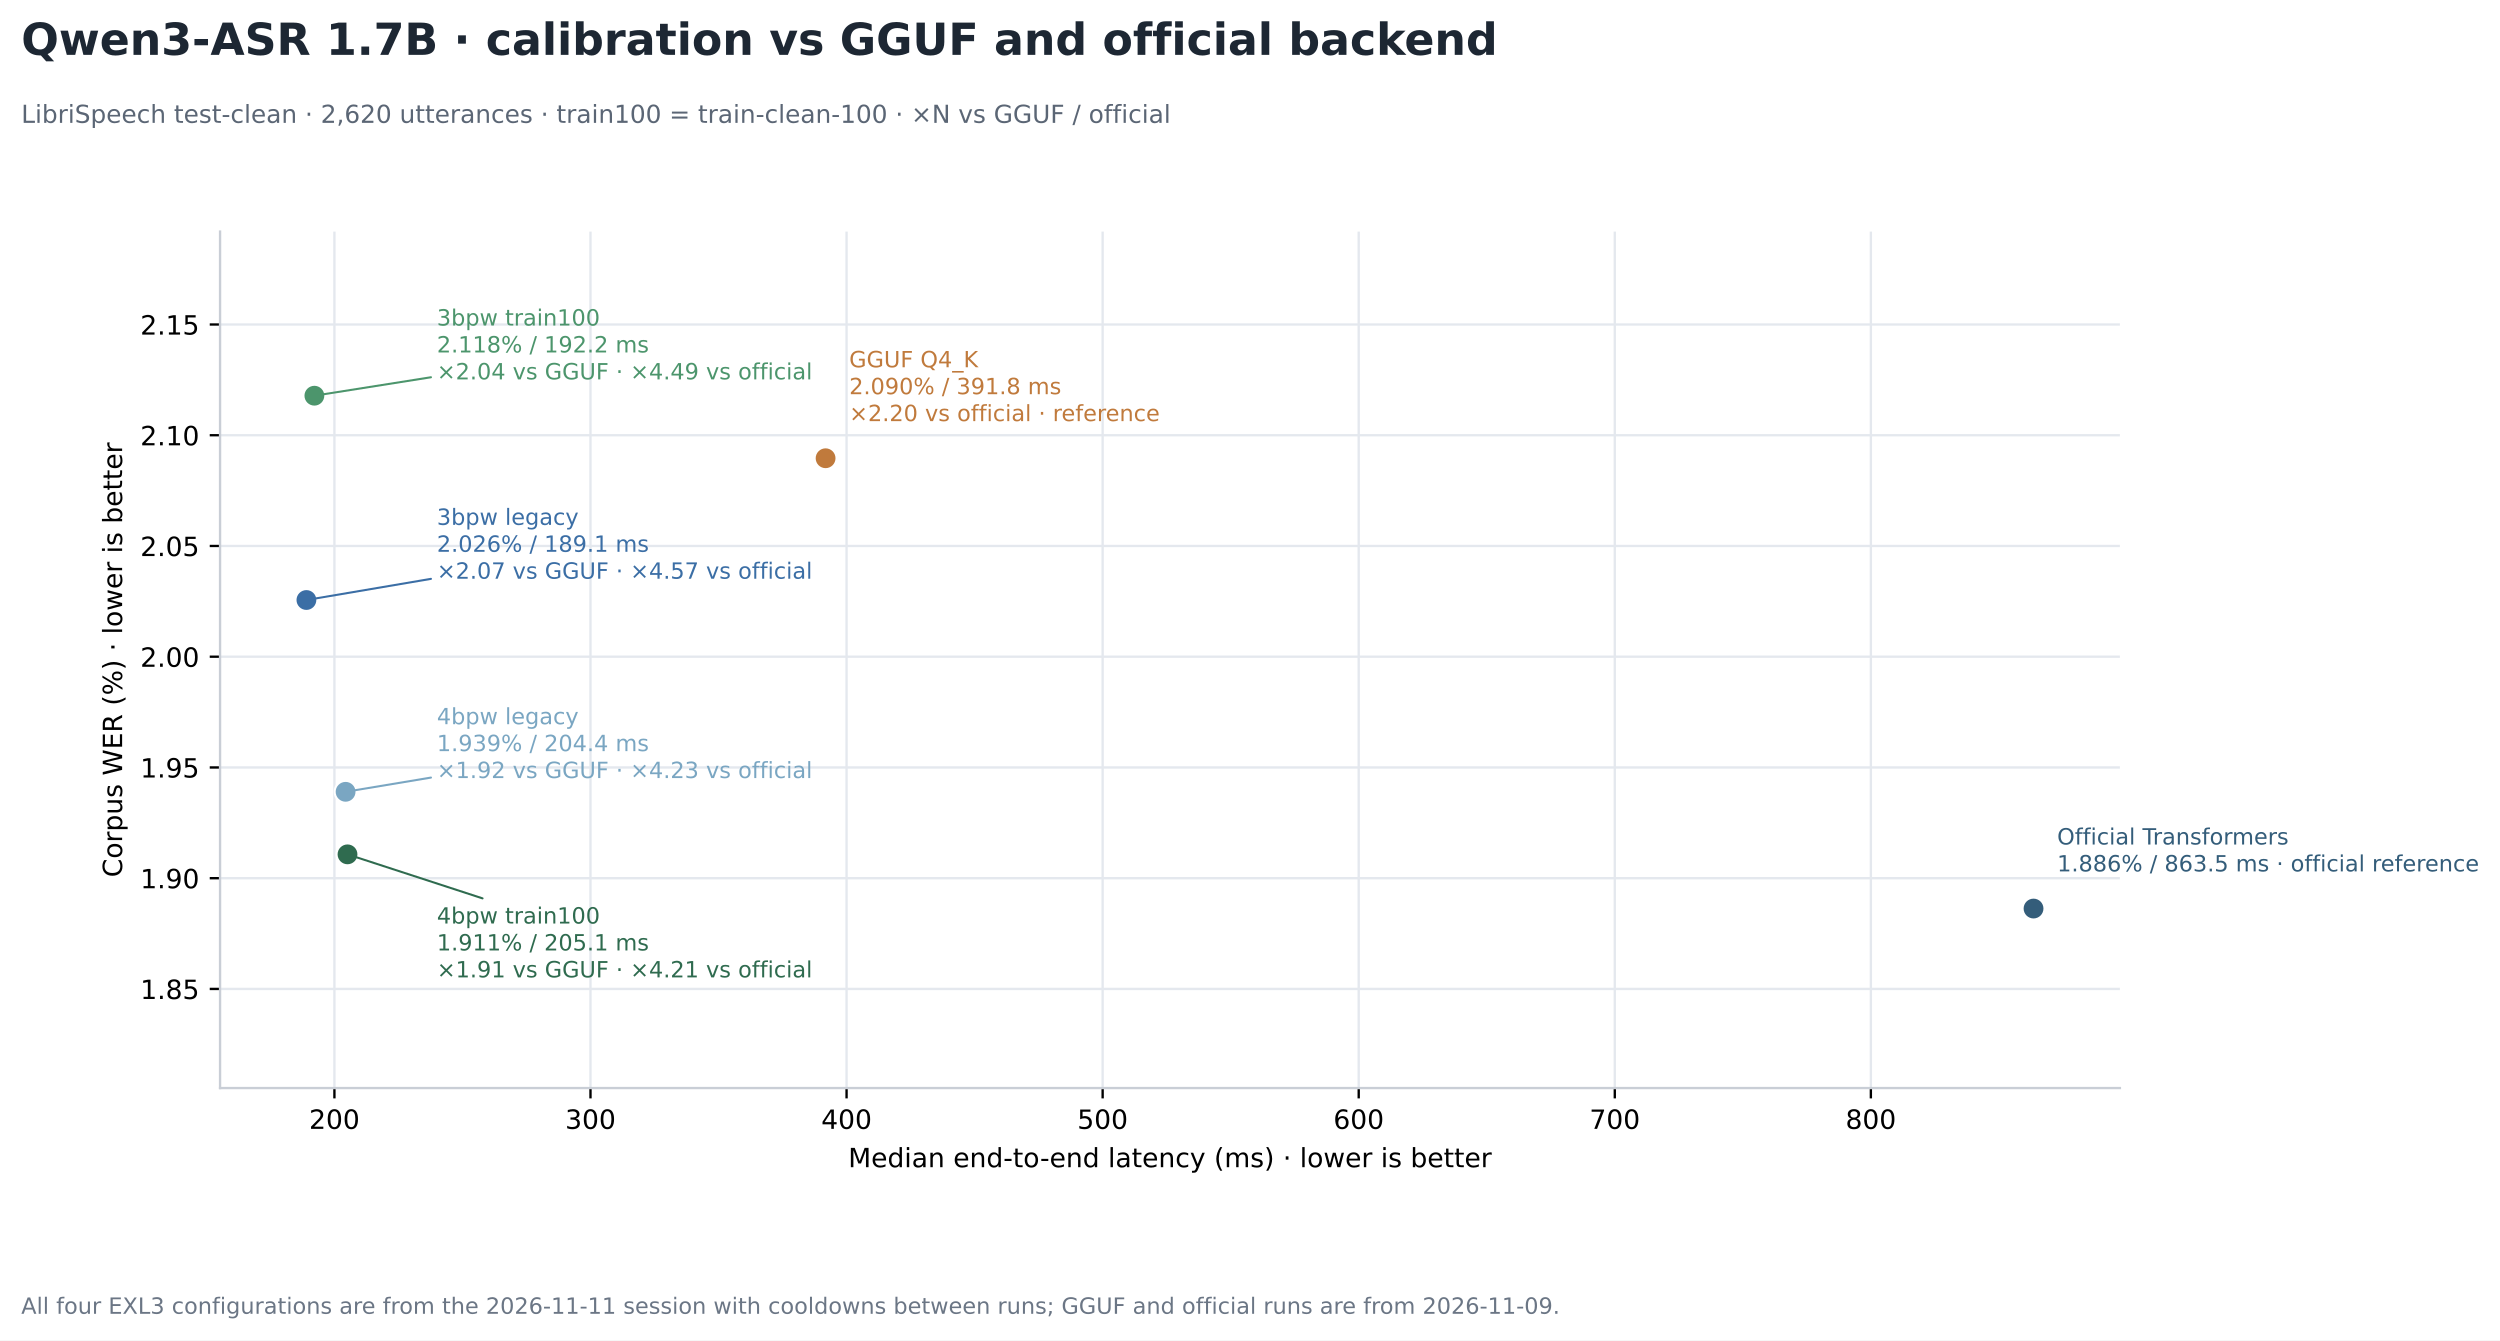
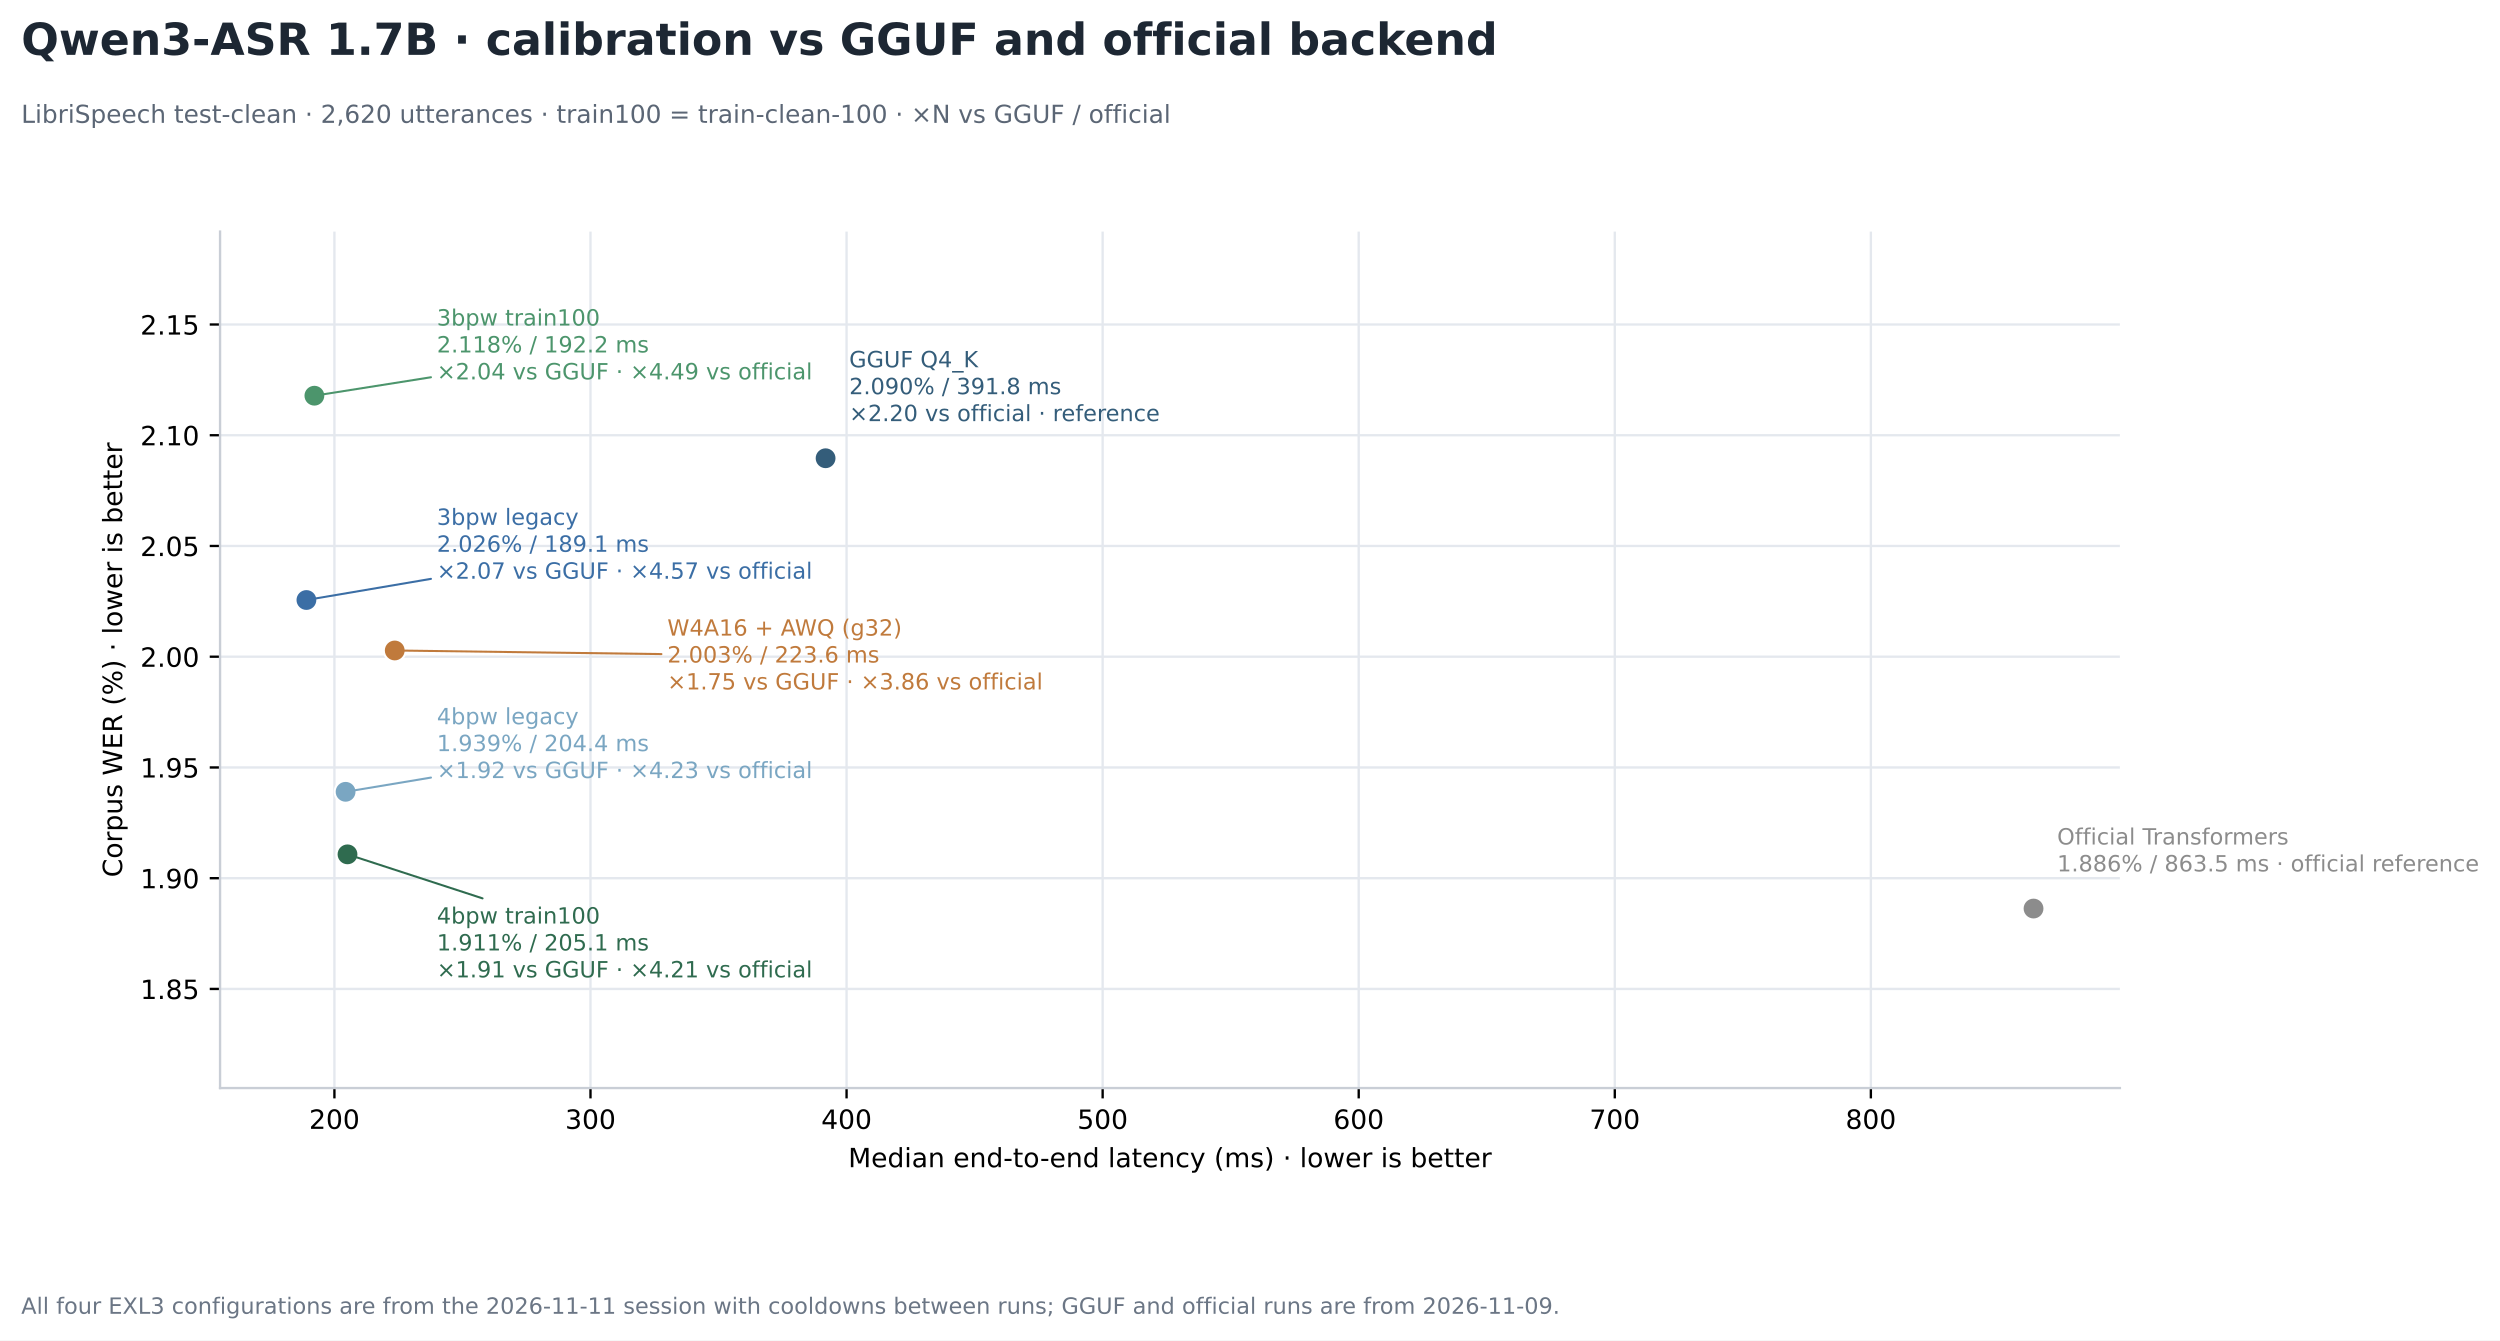
<svg xmlns="http://www.w3.org/2000/svg" xmlns:xlink="http://www.w3.org/1999/xlink" width="847.402pt" height="454.342pt" viewBox="0 0 847.402 454.342" version="1.1">
  <defs>
    <style type="text/css">*{stroke-linejoin: round; stroke-linecap: butt}</style>
  </defs>
  <g id="figure_1">
    <g id="patch_1">
      <path d="M 0 454.342 L 847.402 454.342 L 847.402 0 L 0 0 z " style="fill: #ffffff" />
    </g>
    <g id="axes_1">
      <g id="patch_2">
        <path d="M 74.592 368.806 L 718.56 368.806 L 718.56 78.502 L 74.592 78.502 z " style="fill: #ffffff" />
      </g>
      <g id="matplotlib.axis_1">
        <g id="xtick_1">
          <g id="line2d_1">
-             <path d="M 113.355 368.806 L 113.355 78.502 " clip-path="url(#p294be381db)" style="fill: none; stroke: #e4e8ee; stroke-width: 0.8; stroke-linecap: square" />
+             <path d="M 113.355 368.806 L 113.355 78.502 " clip-path="url(#p4ff00995fa)" style="fill: none; stroke: #e4e8ee; stroke-width: 0.8; stroke-linecap: square" />
          </g>
          <g id="line2d_2">
            <defs>
-               <path id="m63c8a455a6" d="M 0 0 L 0 3.5 " style="stroke: #000000; stroke-width: 0.8" />
+               <path id="me2d67d2343" d="M 0 0 L 0 3.5 " style="stroke: #000000; stroke-width: 0.8" />
            </defs>
            <g>
-               <use xlink:href="#m63c8a455a6" x="113.355" y="368.806" style="stroke: #000000; stroke-width: 0.8" />
+               <use xlink:href="#me2d67d2343" x="113.355" y="368.806" style="stroke: #000000; stroke-width: 0.8" />
            </g>
          </g>
          <g id="text_1">
            <text style="font-size: 9px; font-family: 'DejaVu Sans'; text-anchor: middle" x="113.355" y="382.644" transform="rotate(-0 113.3548 382.6435)">200</text>
          </g>
        </g>
        <g id="xtick_2">
          <g id="line2d_3">
-             <path d="M 200.154 368.806 L 200.154 78.502 " clip-path="url(#p294be381db)" style="fill: none; stroke: #e4e8ee; stroke-width: 0.8; stroke-linecap: square" />
+             <path d="M 200.154 368.806 L 200.154 78.502 " clip-path="url(#p4ff00995fa)" style="fill: none; stroke: #e4e8ee; stroke-width: 0.8; stroke-linecap: square" />
          </g>
          <g id="line2d_4">
            <g>
-               <use xlink:href="#m63c8a455a6" x="200.154" y="368.806" style="stroke: #000000; stroke-width: 0.8" />
+               <use xlink:href="#me2d67d2343" x="200.154" y="368.806" style="stroke: #000000; stroke-width: 0.8" />
            </g>
          </g>
          <g id="text_2">
            <text style="font-size: 9px; font-family: 'DejaVu Sans'; text-anchor: middle" x="200.154" y="382.644" transform="rotate(-0 200.1539 382.6435)">300</text>
          </g>
        </g>
        <g id="xtick_3">
          <g id="line2d_5">
-             <path d="M 286.953 368.806 L 286.953 78.502 " clip-path="url(#p294be381db)" style="fill: none; stroke: #e4e8ee; stroke-width: 0.8; stroke-linecap: square" />
+             <path d="M 286.953 368.806 L 286.953 78.502 " clip-path="url(#p4ff00995fa)" style="fill: none; stroke: #e4e8ee; stroke-width: 0.8; stroke-linecap: square" />
          </g>
          <g id="line2d_6">
            <g>
-               <use xlink:href="#m63c8a455a6" x="286.953" y="368.806" style="stroke: #000000; stroke-width: 0.8" />
+               <use xlink:href="#me2d67d2343" x="286.953" y="368.806" style="stroke: #000000; stroke-width: 0.8" />
            </g>
          </g>
          <g id="text_3">
            <text style="font-size: 9px; font-family: 'DejaVu Sans'; text-anchor: middle" x="286.953" y="382.644" transform="rotate(-0 286.9531 382.6435)">400</text>
          </g>
        </g>
        <g id="xtick_4">
          <g id="line2d_7">
-             <path d="M 373.752 368.806 L 373.752 78.502 " clip-path="url(#p294be381db)" style="fill: none; stroke: #e4e8ee; stroke-width: 0.8; stroke-linecap: square" />
+             <path d="M 373.752 368.806 L 373.752 78.502 " clip-path="url(#p4ff00995fa)" style="fill: none; stroke: #e4e8ee; stroke-width: 0.8; stroke-linecap: square" />
          </g>
          <g id="line2d_8">
            <g>
-               <use xlink:href="#m63c8a455a6" x="373.752" y="368.806" style="stroke: #000000; stroke-width: 0.8" />
+               <use xlink:href="#me2d67d2343" x="373.752" y="368.806" style="stroke: #000000; stroke-width: 0.8" />
            </g>
          </g>
          <g id="text_4">
            <text style="font-size: 9px; font-family: 'DejaVu Sans'; text-anchor: middle" x="373.752" y="382.644" transform="rotate(-0 373.7522 382.6435)">500</text>
          </g>
        </g>
        <g id="xtick_5">
          <g id="line2d_9">
-             <path d="M 460.551 368.806 L 460.551 78.502 " clip-path="url(#p294be381db)" style="fill: none; stroke: #e4e8ee; stroke-width: 0.8; stroke-linecap: square" />
+             <path d="M 460.551 368.806 L 460.551 78.502 " clip-path="url(#p4ff00995fa)" style="fill: none; stroke: #e4e8ee; stroke-width: 0.8; stroke-linecap: square" />
          </g>
          <g id="line2d_10">
            <g>
-               <use xlink:href="#m63c8a455a6" x="460.551" y="368.806" style="stroke: #000000; stroke-width: 0.8" />
+               <use xlink:href="#me2d67d2343" x="460.551" y="368.806" style="stroke: #000000; stroke-width: 0.8" />
            </g>
          </g>
          <g id="text_5">
            <text style="font-size: 9px; font-family: 'DejaVu Sans'; text-anchor: middle" x="460.551" y="382.644" transform="rotate(-0 460.5514 382.6435)">600</text>
          </g>
        </g>
        <g id="xtick_6">
          <g id="line2d_11">
-             <path d="M 547.351 368.806 L 547.351 78.502 " clip-path="url(#p294be381db)" style="fill: none; stroke: #e4e8ee; stroke-width: 0.8; stroke-linecap: square" />
+             <path d="M 547.351 368.806 L 547.351 78.502 " clip-path="url(#p4ff00995fa)" style="fill: none; stroke: #e4e8ee; stroke-width: 0.8; stroke-linecap: square" />
          </g>
          <g id="line2d_12">
            <g>
-               <use xlink:href="#m63c8a455a6" x="547.351" y="368.806" style="stroke: #000000; stroke-width: 0.8" />
+               <use xlink:href="#me2d67d2343" x="547.351" y="368.806" style="stroke: #000000; stroke-width: 0.8" />
            </g>
          </g>
          <g id="text_6">
            <text style="font-size: 9px; font-family: 'DejaVu Sans'; text-anchor: middle" x="547.351" y="382.644" transform="rotate(-0 547.3505 382.6435)">700</text>
          </g>
        </g>
        <g id="xtick_7">
          <g id="line2d_13">
-             <path d="M 634.15 368.806 L 634.15 78.502 " clip-path="url(#p294be381db)" style="fill: none; stroke: #e4e8ee; stroke-width: 0.8; stroke-linecap: square" />
+             <path d="M 634.15 368.806 L 634.15 78.502 " clip-path="url(#p4ff00995fa)" style="fill: none; stroke: #e4e8ee; stroke-width: 0.8; stroke-linecap: square" />
          </g>
          <g id="line2d_14">
            <g>
-               <use xlink:href="#m63c8a455a6" x="634.15" y="368.806" style="stroke: #000000; stroke-width: 0.8" />
+               <use xlink:href="#me2d67d2343" x="634.15" y="368.806" style="stroke: #000000; stroke-width: 0.8" />
            </g>
          </g>
          <g id="text_7">
            <text style="font-size: 9px; font-family: 'DejaVu Sans'; text-anchor: middle" x="634.15" y="382.644" transform="rotate(-0 634.1497 382.6435)">800</text>
          </g>
        </g>
        <g id="text_8">
          <text style="font-size: 9px; font-family: 'DejaVu Sans'; text-anchor: middle" x="396.576" y="395.644" transform="rotate(-0 396.576 395.6442)">Median end-to-end latency (ms) · lower is better</text>
        </g>
      </g>
      <g id="matplotlib.axis_2">
        <g id="ytick_1">
          <g id="line2d_15">
-             <path d="M 74.592 335.212 L 718.56 335.212 " clip-path="url(#p294be381db)" style="fill: none; stroke: #e4e8ee; stroke-width: 0.8; stroke-linecap: square" />
+             <path d="M 74.592 335.212 L 718.56 335.212 " clip-path="url(#p4ff00995fa)" style="fill: none; stroke: #e4e8ee; stroke-width: 0.8; stroke-linecap: square" />
          </g>
          <g id="line2d_16">
            <defs>
-               <path id="m4209adbc83" d="M 0 0 L -3.5 0 " style="stroke: #000000; stroke-width: 0.8" />
+               <path id="me13f978146" d="M 0 0 L -3.5 0 " style="stroke: #000000; stroke-width: 0.8" />
            </defs>
            <g>
-               <use xlink:href="#m4209adbc83" x="74.592" y="335.212" style="stroke: #000000; stroke-width: 0.8" />
+               <use xlink:href="#me13f978146" x="74.592" y="335.212" style="stroke: #000000; stroke-width: 0.8" />
            </g>
          </g>
          <g id="text_9">
            <text style="font-size: 9px; font-family: 'DejaVu Sans'; text-anchor: end" x="67.592" y="338.631" transform="rotate(-0 67.592 338.6307)">1.85</text>
          </g>
        </g>
        <g id="ytick_2">
          <g id="line2d_17">
-             <path d="M 74.592 297.675 L 718.56 297.675 " clip-path="url(#p294be381db)" style="fill: none; stroke: #e4e8ee; stroke-width: 0.8; stroke-linecap: square" />
+             <path d="M 74.592 297.675 L 718.56 297.675 " clip-path="url(#p4ff00995fa)" style="fill: none; stroke: #e4e8ee; stroke-width: 0.8; stroke-linecap: square" />
          </g>
          <g id="line2d_18">
            <g>
-               <use xlink:href="#m4209adbc83" x="74.592" y="297.675" style="stroke: #000000; stroke-width: 0.8" />
+               <use xlink:href="#me13f978146" x="74.592" y="297.675" style="stroke: #000000; stroke-width: 0.8" />
            </g>
          </g>
          <g id="text_10">
            <text style="font-size: 9px; font-family: 'DejaVu Sans'; text-anchor: end" x="67.592" y="301.094" transform="rotate(-0 67.592 301.0937)">1.90</text>
          </g>
        </g>
        <g id="ytick_3">
          <g id="line2d_19">
-             <path d="M 74.592 260.138 L 718.56 260.138 " clip-path="url(#p294be381db)" style="fill: none; stroke: #e4e8ee; stroke-width: 0.8; stroke-linecap: square" />
+             <path d="M 74.592 260.138 L 718.56 260.138 " clip-path="url(#p4ff00995fa)" style="fill: none; stroke: #e4e8ee; stroke-width: 0.8; stroke-linecap: square" />
          </g>
          <g id="line2d_20">
            <g>
-               <use xlink:href="#m4209adbc83" x="74.592" y="260.138" style="stroke: #000000; stroke-width: 0.8" />
+               <use xlink:href="#me13f978146" x="74.592" y="260.138" style="stroke: #000000; stroke-width: 0.8" />
            </g>
          </g>
          <g id="text_11">
            <text style="font-size: 9px; font-family: 'DejaVu Sans'; text-anchor: end" x="67.592" y="263.557" transform="rotate(-0 67.592 263.5567)">1.95</text>
          </g>
        </g>
        <g id="ytick_4">
          <g id="line2d_21">
-             <path d="M 74.592 222.601 L 718.56 222.601 " clip-path="url(#p294be381db)" style="fill: none; stroke: #e4e8ee; stroke-width: 0.8; stroke-linecap: square" />
+             <path d="M 74.592 222.601 L 718.56 222.601 " clip-path="url(#p4ff00995fa)" style="fill: none; stroke: #e4e8ee; stroke-width: 0.8; stroke-linecap: square" />
          </g>
          <g id="line2d_22">
            <g>
-               <use xlink:href="#m4209adbc83" x="74.592" y="222.601" style="stroke: #000000; stroke-width: 0.8" />
+               <use xlink:href="#me13f978146" x="74.592" y="222.601" style="stroke: #000000; stroke-width: 0.8" />
            </g>
          </g>
          <g id="text_12">
            <text style="font-size: 9px; font-family: 'DejaVu Sans'; text-anchor: end" x="67.592" y="226.02" transform="rotate(-0 67.592 226.0197)">2.00</text>
          </g>
        </g>
        <g id="ytick_5">
          <g id="line2d_23">
-             <path d="M 74.592 185.064 L 718.56 185.064 " clip-path="url(#p294be381db)" style="fill: none; stroke: #e4e8ee; stroke-width: 0.8; stroke-linecap: square" />
+             <path d="M 74.592 185.064 L 718.56 185.064 " clip-path="url(#p4ff00995fa)" style="fill: none; stroke: #e4e8ee; stroke-width: 0.8; stroke-linecap: square" />
          </g>
          <g id="line2d_24">
            <g>
-               <use xlink:href="#m4209adbc83" x="74.592" y="185.064" style="stroke: #000000; stroke-width: 0.8" />
+               <use xlink:href="#me13f978146" x="74.592" y="185.064" style="stroke: #000000; stroke-width: 0.8" />
            </g>
          </g>
          <g id="text_13">
            <text style="font-size: 9px; font-family: 'DejaVu Sans'; text-anchor: end" x="67.592" y="188.483" transform="rotate(-0 67.592 188.4827)">2.05</text>
          </g>
        </g>
        <g id="ytick_6">
          <g id="line2d_25">
-             <path d="M 74.592 147.527 L 718.56 147.527 " clip-path="url(#p294be381db)" style="fill: none; stroke: #e4e8ee; stroke-width: 0.8; stroke-linecap: square" />
+             <path d="M 74.592 147.527 L 718.56 147.527 " clip-path="url(#p4ff00995fa)" style="fill: none; stroke: #e4e8ee; stroke-width: 0.8; stroke-linecap: square" />
          </g>
          <g id="line2d_26">
            <g>
-               <use xlink:href="#m4209adbc83" x="74.592" y="147.527" style="stroke: #000000; stroke-width: 0.8" />
+               <use xlink:href="#me13f978146" x="74.592" y="147.527" style="stroke: #000000; stroke-width: 0.8" />
            </g>
          </g>
          <g id="text_14">
            <text style="font-size: 9px; font-family: 'DejaVu Sans'; text-anchor: end" x="67.592" y="150.946" transform="rotate(-0 67.592 150.9457)">2.10</text>
          </g>
        </g>
        <g id="ytick_7">
          <g id="line2d_27">
-             <path d="M 74.592 109.99 L 718.56 109.99 " clip-path="url(#p294be381db)" style="fill: none; stroke: #e4e8ee; stroke-width: 0.8; stroke-linecap: square" />
+             <path d="M 74.592 109.99 L 718.56 109.99 " clip-path="url(#p4ff00995fa)" style="fill: none; stroke: #e4e8ee; stroke-width: 0.8; stroke-linecap: square" />
          </g>
          <g id="line2d_28">
            <g>
-               <use xlink:href="#m4209adbc83" x="74.592" y="109.99" style="stroke: #000000; stroke-width: 0.8" />
+               <use xlink:href="#me13f978146" x="74.592" y="109.99" style="stroke: #000000; stroke-width: 0.8" />
            </g>
          </g>
          <g id="text_15">
            <text style="font-size: 9px; font-family: 'DejaVu Sans'; text-anchor: end" x="67.592" y="113.409" transform="rotate(-0 67.592 113.4087)">2.15</text>
          </g>
        </g>
        <g id="text_16">
          <text style="font-size: 9px; font-family: 'DejaVu Sans'; text-anchor: middle" x="41.391" y="223.654" transform="rotate(-90 41.39083 223.6537)">Corpus WER (%) · lower is better</text>
        </g>
      </g>
      <g id="patch_3">
        <path d="M 74.592 368.806 L 74.592 78.502 " style="fill: none; stroke: #c9ced6; stroke-width: 0.8; stroke-linejoin: miter; stroke-linecap: square" />
      </g>
      <g id="patch_4">
        <path d="M 74.592 368.806 L 718.56 368.806 " style="fill: none; stroke: #c9ced6; stroke-width: 0.8; stroke-linejoin: miter; stroke-linecap: square" />
      </g>
      <g id="PathCollection_1">
        <defs>
-           <path id="mef74e66a52" d="M 0 3.708 C 0.983 3.708 1.927 3.317 2.622 2.622 C 3.317 1.927 3.708 0.983 3.708 0 C 3.708 -0.983 3.317 -1.927 2.622 -2.622 C 1.927 -3.317 0.983 -3.708 0 -3.708 C -0.983 -3.708 -1.927 -3.317 -2.622 -2.622 C -3.317 -1.927 -3.708 -0.983 -3.708 0 C -3.708 0.983 -3.317 1.927 -2.622 2.622 C -1.927 3.317 -0.983 3.708 0 3.708 z " style="stroke: #ffffff; stroke-width: 0.7" />
-         </defs>
-         <g clip-path="url(#p294be381db)">
-           <use xlink:href="#mef74e66a52" x="103.863" y="203.38" style="fill: #3b6ea5; stroke: #ffffff; stroke-width: 0.7" />
+           <path id="m84be3fb1b8" d="M 0 3.708 C 0.983 3.708 1.927 3.317 2.622 2.622 C 3.317 1.927 3.708 0.983 3.708 0 C 3.708 -0.983 3.317 -1.927 2.622 -2.622 C 1.927 -3.317 0.983 -3.708 0 -3.708 C -0.983 -3.708 -1.927 -3.317 -2.622 -2.622 C -3.317 -1.927 -3.708 -0.983 -3.708 0 C -3.708 0.983 -3.317 1.927 -2.622 2.622 C -1.927 3.317 -0.983 3.708 0 3.708 z " style="stroke: #ffffff; stroke-width: 0.7" />
+         </defs>
+         <g clip-path="url(#p4ff00995fa)">
+           <use xlink:href="#m84be3fb1b8" x="103.863" y="203.38" style="fill: #3b6ea5; stroke: #ffffff; stroke-width: 0.7" />
        </g>
      </g>
      <g id="patch_5">
        <path d="M 146.073 196.208 Q 126.448 199.542 106.823 202.877 " style="fill: none; stroke: #3b6ea5; stroke-width: 0.7; stroke-linecap: round" />
      </g>
      <g id="text_17">
        <text style="font-size: 7.6px; font-family: 'DejaVu Sans'; fill: #3b6ea5" transform="translate(148.0745 177.9165)">3bpw legacy</text>
        <text style="font-size: 7.6px; font-family: 'DejaVu Sans'; fill: #3b6ea5" transform="translate(148.0745 187.038)">2.026% / 189.1 ms</text>
        <text style="font-size: 7.6px; font-family: 'DejaVu Sans'; fill: #3b6ea5" transform="translate(148.0745 196.1601)">×2.07 vs GGUF · ×4.57 vs official</text>
      </g>
      <g id="PathCollection_2">
        <defs>
-           <path id="md6521da34e" d="M 0 3.708 C 0.983 3.708 1.927 3.317 2.622 2.622 C 3.317 1.927 3.708 0.983 3.708 0 C 3.708 -0.983 3.317 -1.927 2.622 -2.622 C 1.927 -3.317 0.983 -3.708 0 -3.708 C -0.983 -3.708 -1.927 -3.317 -2.622 -2.622 C -3.317 -1.927 -3.708 -0.983 -3.708 0 C -3.708 0.983 -3.317 1.927 -2.622 2.622 C -1.927 3.317 -0.983 3.708 0 3.708 z " style="stroke: #ffffff; stroke-width: 0.7" />
-         </defs>
-         <g clip-path="url(#p294be381db)">
-           <use xlink:href="#md6521da34e" x="106.564" y="134.129" style="fill: #4c956c; stroke: #ffffff; stroke-width: 0.7" />
+           <path id="mc95ffe3e2b" d="M 0 3.708 C 0.983 3.708 1.927 3.317 2.622 2.622 C 3.317 1.927 3.708 0.983 3.708 0 C 3.708 -0.983 3.317 -1.927 2.622 -2.622 C 1.927 -3.317 0.983 -3.708 0 -3.708 C -0.983 -3.708 -1.927 -3.317 -2.622 -2.622 C -3.317 -1.927 -3.708 -0.983 -3.708 0 C -3.708 0.983 -3.317 1.927 -2.622 2.622 C -1.927 3.317 -0.983 3.708 0 3.708 z " style="stroke: #ffffff; stroke-width: 0.7" />
+         </defs>
+         <g clip-path="url(#p4ff00995fa)">
+           <use xlink:href="#mc95ffe3e2b" x="106.564" y="134.129" style="fill: #4c956c; stroke: #ffffff; stroke-width: 0.7" />
        </g>
      </g>
      <g id="patch_6">
        <path d="M 146.074 127.876 Q 127.802 130.768 109.53 133.659 " style="fill: none; stroke: #4c956c; stroke-width: 0.7; stroke-linecap: round" />
      </g>
      <g id="text_18">
        <text style="font-size: 7.6px; font-family: 'DejaVu Sans'; fill: #4c956c" transform="translate(148.0745 110.3499)">3bpw train100</text>
        <text style="font-size: 7.6px; font-family: 'DejaVu Sans'; fill: #4c956c" transform="translate(148.0745 119.4714)">2.118% / 192.2 ms</text>
        <text style="font-size: 7.6px; font-family: 'DejaVu Sans'; fill: #4c956c" transform="translate(148.0745 128.5935)">×2.04 vs GGUF · ×4.49 vs official</text>
      </g>
      <g id="PathCollection_3">
        <defs>
-           <path id="m9e60d51931" d="M 0 3.708 C 0.983 3.708 1.927 3.317 2.622 2.622 C 3.317 1.927 3.708 0.983 3.708 0 C 3.708 -0.983 3.317 -1.927 2.622 -2.622 C 1.927 -3.317 0.983 -3.708 0 -3.708 C -0.983 -3.708 -1.927 -3.317 -2.622 -2.622 C -3.317 -1.927 -3.708 -0.983 -3.708 0 C -3.708 0.983 -3.317 1.927 -2.622 2.622 C -1.927 3.317 -0.983 3.708 0 3.708 z " style="stroke: #ffffff; stroke-width: 0.7" />
-         </defs>
-         <g clip-path="url(#p294be381db)">
-           <use xlink:href="#m9e60d51931" x="117.143" y="268.391" style="fill: #7aa6c2; stroke: #ffffff; stroke-width: 0.7" />
+           <path id="md30b943faa" d="M 0 3.708 C 0.983 3.708 1.927 3.317 2.622 2.622 C 3.317 1.927 3.708 0.983 3.708 0 C 3.708 -0.983 3.317 -1.927 2.622 -2.622 C 1.927 -3.317 0.983 -3.708 0 -3.708 C -0.983 -3.708 -1.927 -3.317 -2.622 -2.622 C -3.317 -1.927 -3.708 -0.983 -3.708 0 C -3.708 0.983 -3.317 1.927 -2.622 2.622 C -1.927 3.317 -0.983 3.708 0 3.708 z " style="stroke: #ffffff; stroke-width: 0.7" />
+         </defs>
+         <g clip-path="url(#p4ff00995fa)">
+           <use xlink:href="#md30b943faa" x="117.143" y="268.391" style="fill: #7aa6c2; stroke: #ffffff; stroke-width: 0.7" />
        </g>
      </g>
      <g id="patch_7">
        <path d="M 146.077 263.567 Q 133.088 265.732 120.099 267.898 " style="fill: none; stroke: #7aa6c2; stroke-width: 0.7; stroke-linecap: round" />
      </g>
      <g id="text_19">
        <text style="font-size: 7.6px; font-family: 'DejaVu Sans'; fill: #7aa6c2" transform="translate(148.0745 245.4831)">4bpw legacy</text>
        <text style="font-size: 7.6px; font-family: 'DejaVu Sans'; fill: #7aa6c2" transform="translate(148.0745 254.6046)">1.939% / 204.4 ms</text>
        <text style="font-size: 7.6px; font-family: 'DejaVu Sans'; fill: #7aa6c2" transform="translate(148.0745 263.7266)">×1.92 vs GGUF · ×4.23 vs official</text>
      </g>
      <g id="PathCollection_4">
        <defs>
-           <path id="me3167dda7b" d="M 0 3.708 C 0.983 3.708 1.927 3.317 2.622 2.622 C 3.317 1.927 3.708 0.983 3.708 0 C 3.708 -0.983 3.317 -1.927 2.622 -2.622 C 1.927 -3.317 0.983 -3.708 0 -3.708 C -0.983 -3.708 -1.927 -3.317 -2.622 -2.622 C -3.317 -1.927 -3.708 -0.983 -3.708 0 C -3.708 0.983 -3.317 1.927 -2.622 2.622 C -1.927 3.317 -0.983 3.708 0 3.708 z " style="stroke: #ffffff; stroke-width: 0.7" />
-         </defs>
-         <g clip-path="url(#p294be381db)">
-           <use xlink:href="#me3167dda7b" x="117.79" y="289.591" style="fill: #2f6b4f; stroke: #ffffff; stroke-width: 0.7" />
+           <path id="mfbe682fe26" d="M 0 3.708 C 0.983 3.708 1.927 3.317 2.622 2.622 C 3.317 1.927 3.708 0.983 3.708 0 C 3.708 -0.983 3.317 -1.927 2.622 -2.622 C 1.927 -3.317 0.983 -3.708 0 -3.708 C -0.983 -3.708 -1.927 -3.317 -2.622 -2.622 C -3.317 -1.927 -3.708 -0.983 -3.708 0 C -3.708 0.983 -3.317 1.927 -2.622 2.622 C -1.927 3.317 -0.983 3.708 0 3.708 z " style="stroke: #ffffff; stroke-width: 0.7" />
+         </defs>
+         <g clip-path="url(#p4ff00995fa)">
+           <use xlink:href="#mfbe682fe26" x="117.79" y="289.591" style="fill: #2f6b4f; stroke: #ffffff; stroke-width: 0.7" />
        </g>
      </g>
      <g id="patch_8">
        <path d="M 163.559 304.514 Q 142.101 297.517 120.642 290.521 " style="fill: none; stroke: #2f6b4f; stroke-width: 0.7; stroke-linecap: round" />
      </g>
      <g id="text_20">
        <text style="font-size: 7.6px; font-family: 'DejaVu Sans'; fill: #2f6b4f" transform="translate(148.0745 313.0497)">4bpw train100</text>
        <text style="font-size: 7.6px; font-family: 'DejaVu Sans'; fill: #2f6b4f" transform="translate(148.0745 322.1712)">1.911% / 205.1 ms</text>
        <text style="font-size: 7.6px; font-family: 'DejaVu Sans'; fill: #2f6b4f" transform="translate(148.0745 331.2932)">×1.91 vs GGUF · ×4.21 vs official</text>
      </g>
      <g id="PathCollection_5">
        <defs>
-           <path id="m2ff12273f0" d="M 0 3.708 C 0.983 3.708 1.927 3.317 2.622 2.622 C 3.317 1.927 3.708 0.983 3.708 0 C 3.708 -0.983 3.317 -1.927 2.622 -2.622 C 1.927 -3.317 0.983 -3.708 0 -3.708 C -0.983 -3.708 -1.927 -3.317 -2.622 -2.622 C -3.317 -1.927 -3.708 -0.983 -3.708 0 C -3.708 0.983 -3.317 1.927 -2.622 2.622 C -1.927 3.317 -0.983 3.708 0 3.708 z " style="stroke: #ffffff; stroke-width: 0.7" />
-         </defs>
-         <g clip-path="url(#p294be381db)">
-           <use xlink:href="#m2ff12273f0" x="279.843" y="155.328" style="fill: #c07a3c; stroke: #ffffff; stroke-width: 0.7" />
-         </g>
+           <path id="m33bc566713" d="M 0 3.708 C 0.983 3.708 1.927 3.317 2.622 2.622 C 3.317 1.927 3.708 0.983 3.708 0 C 3.708 -0.983 3.317 -1.927 2.622 -2.622 C 1.927 -3.317 0.983 -3.708 0 -3.708 C -0.983 -3.708 -1.927 -3.317 -2.622 -2.622 C -3.317 -1.927 -3.708 -0.983 -3.708 0 C -3.708 0.983 -3.317 1.927 -2.622 2.622 C -1.927 3.317 -0.983 3.708 0 3.708 z " style="stroke: #ffffff; stroke-width: 0.7" />
+         </defs>
+         <g clip-path="url(#p4ff00995fa)">
+           <use xlink:href="#m33bc566713" x="133.804" y="220.487" style="fill: #c07a3c; stroke: #ffffff; stroke-width: 0.7" />
+         </g>
+       </g>
+       <g id="patch_9">
+         <path d="M 224.192 221.712 Q 180.497 221.12 136.802 220.528 " style="fill: none; stroke: #c07a3c; stroke-width: 0.7; stroke-linecap: round" />
      </g>
      <g id="text_21">
-         <text style="font-size: 7.6px; font-family: 'DejaVu Sans'; fill: #c07a3c" transform="translate(287.8429 124.498)">GGUF Q4_K</text>
-         <text style="font-size: 7.6px; font-family: 'DejaVu Sans'; fill: #c07a3c" transform="translate(287.8429 133.6195)">2.090% / 391.8 ms</text>
-         <text style="font-size: 7.6px; font-family: 'DejaVu Sans'; fill: #c07a3c" transform="translate(287.8429 142.7416)">×2.20 vs official · reference</text>
+         <text style="font-size: 7.6px; font-family: 'DejaVu Sans'; fill: #c07a3c" transform="translate(226.1937 215.4532)">W4A16 + AWQ (g32)</text>
+         <text style="font-size: 7.6px; font-family: 'DejaVu Sans'; fill: #c07a3c" transform="translate(226.1937 224.5747)">2.003% / 223.6 ms</text>
+         <text style="font-size: 7.6px; font-family: 'DejaVu Sans'; fill: #c07a3c" transform="translate(226.1937 233.6968)">×1.75 vs GGUF · ×3.86 vs official</text>
      </g>
      <g id="PathCollection_6">
        <defs>
-           <path id="mb69bb3c738" d="M 0 3.708 C 0.983 3.708 1.927 3.317 2.622 2.622 C 3.317 1.927 3.708 0.983 3.708 0 C 3.708 -0.983 3.317 -1.927 2.622 -2.622 C 1.927 -3.317 0.983 -3.708 0 -3.708 C -0.983 -3.708 -1.927 -3.317 -2.622 -2.622 C -3.317 -1.927 -3.708 -0.983 -3.708 0 C -3.708 0.983 -3.317 1.927 -2.622 2.622 C -1.927 3.317 -0.983 3.708 0 3.708 z " style="stroke: #ffffff; stroke-width: 0.7" />
-         </defs>
-         <g clip-path="url(#p294be381db)">
-           <use xlink:href="#mb69bb3c738" x="689.289" y="307.964" style="fill: #345d7a; stroke: #ffffff; stroke-width: 0.7" />
+           <path id="m0ac4f4e048" d="M 0 3.708 C 0.983 3.708 1.927 3.317 2.622 2.622 C 3.317 1.927 3.708 0.983 3.708 0 C 3.708 -0.983 3.317 -1.927 2.622 -2.622 C 1.927 -3.317 0.983 -3.708 0 -3.708 C -0.983 -3.708 -1.927 -3.317 -2.622 -2.622 C -3.317 -1.927 -3.708 -0.983 -3.708 0 C -3.708 0.983 -3.317 1.927 -2.622 2.622 C -1.927 3.317 -0.983 3.708 0 3.708 z " style="stroke: #ffffff; stroke-width: 0.7" />
+         </defs>
+         <g clip-path="url(#p4ff00995fa)">
+           <use xlink:href="#m0ac4f4e048" x="279.843" y="155.328" style="fill: #345d7a; stroke: #ffffff; stroke-width: 0.7" />
        </g>
      </g>
      <g id="text_22">
-         <text style="font-size: 7.6px; font-family: 'DejaVu Sans'; fill: #345d7a" transform="translate(697.2887 286.2549)">Official Transformers</text>
-         <text style="font-size: 7.6px; font-family: 'DejaVu Sans'; fill: #345d7a" transform="translate(697.2887 295.377)">1.886% / 863.5 ms · official reference</text>
-       </g>
-     </g>
-     <g id="text_23">
+         <text style="font-size: 7.6px; font-family: 'DejaVu Sans'; fill: #345d7a" transform="translate(287.8429 124.498)">GGUF Q4_K</text>
+         <text style="font-size: 7.6px; font-family: 'DejaVu Sans'; fill: #345d7a" transform="translate(287.8429 133.6195)">2.090% / 391.8 ms</text>
+         <text style="font-size: 7.6px; font-family: 'DejaVu Sans'; fill: #345d7a" transform="translate(287.8429 142.7416)">×2.20 vs official · reference</text>
+       </g>
+       <g id="PathCollection_7">
+         <defs>
+           <path id="m956e6eff29" d="M 0 3.708 C 0.983 3.708 1.927 3.317 2.622 2.622 C 3.317 1.927 3.708 0.983 3.708 0 C 3.708 -0.983 3.317 -1.927 2.622 -2.622 C 1.927 -3.317 0.983 -3.708 0 -3.708 C -0.983 -3.708 -1.927 -3.317 -2.622 -2.622 C -3.317 -1.927 -3.708 -0.983 -3.708 0 C -3.708 0.983 -3.317 1.927 -2.622 2.622 C -1.927 3.317 -0.983 3.708 0 3.708 z " style="stroke: #ffffff; stroke-width: 0.7" />
+         </defs>
+         <g clip-path="url(#p4ff00995fa)">
+           <use xlink:href="#m956e6eff29" x="689.289" y="307.964" style="fill: #8c8c8c; stroke: #ffffff; stroke-width: 0.7" />
+         </g>
+       </g>
+       <g id="text_23">
+         <text style="font-size: 7.6px; font-family: 'DejaVu Sans'; fill: #8c8c8c" transform="translate(697.2887 286.2549)">Official Transformers</text>
+         <text style="font-size: 7.6px; font-family: 'DejaVu Sans'; fill: #8c8c8c" transform="translate(697.2887 295.377)">1.886% / 863.5 ms · official reference</text>
+       </g>
+     </g>
+     <g id="text_24">
      <text style="font-weight: 700; font-size: 15px; font-family: 'DejaVu Sans'; text-anchor: start; fill: #1d2733" x="7.2" y="18.598" transform="rotate(-0 7.2 18.59766)">Qwen3-ASR 1.7B · calibration vs GGUF and official backend</text>
    </g>
-     <g id="text_24">
+     <g id="text_25">
      <text style="font-size: 8.4px; font-family: 'DejaVu Sans'; text-anchor: start; fill: #5b6675" x="7.2" y="41.638" transform="rotate(-0 7.2 41.63766)">LibriSpeech test-clean · 2,620 utterances · train100 = train-clean-100 · ×N vs GGUF / official</text>
    </g>
-     <g id="text_25">
+     <g id="text_26">
      <text style="font-size: 7.6px; font-family: 'DejaVu Sans'; text-anchor: start; fill: #6b7685" x="7.2" y="445.316" transform="rotate(-0 7.2 445.3159)">All four EXL3 configurations are from the 2026-11-11 session with cooldowns between runs; GGUF and official runs are from 2026-11-09.</text>
    </g>
  </g>
  <defs>
-     <clipPath id="p294be381db">
+     <clipPath id="p4ff00995fa">
      <rect x="74.592" y="78.502" width="643.968" height="290.304" />
    </clipPath>
  </defs>
</svg>
